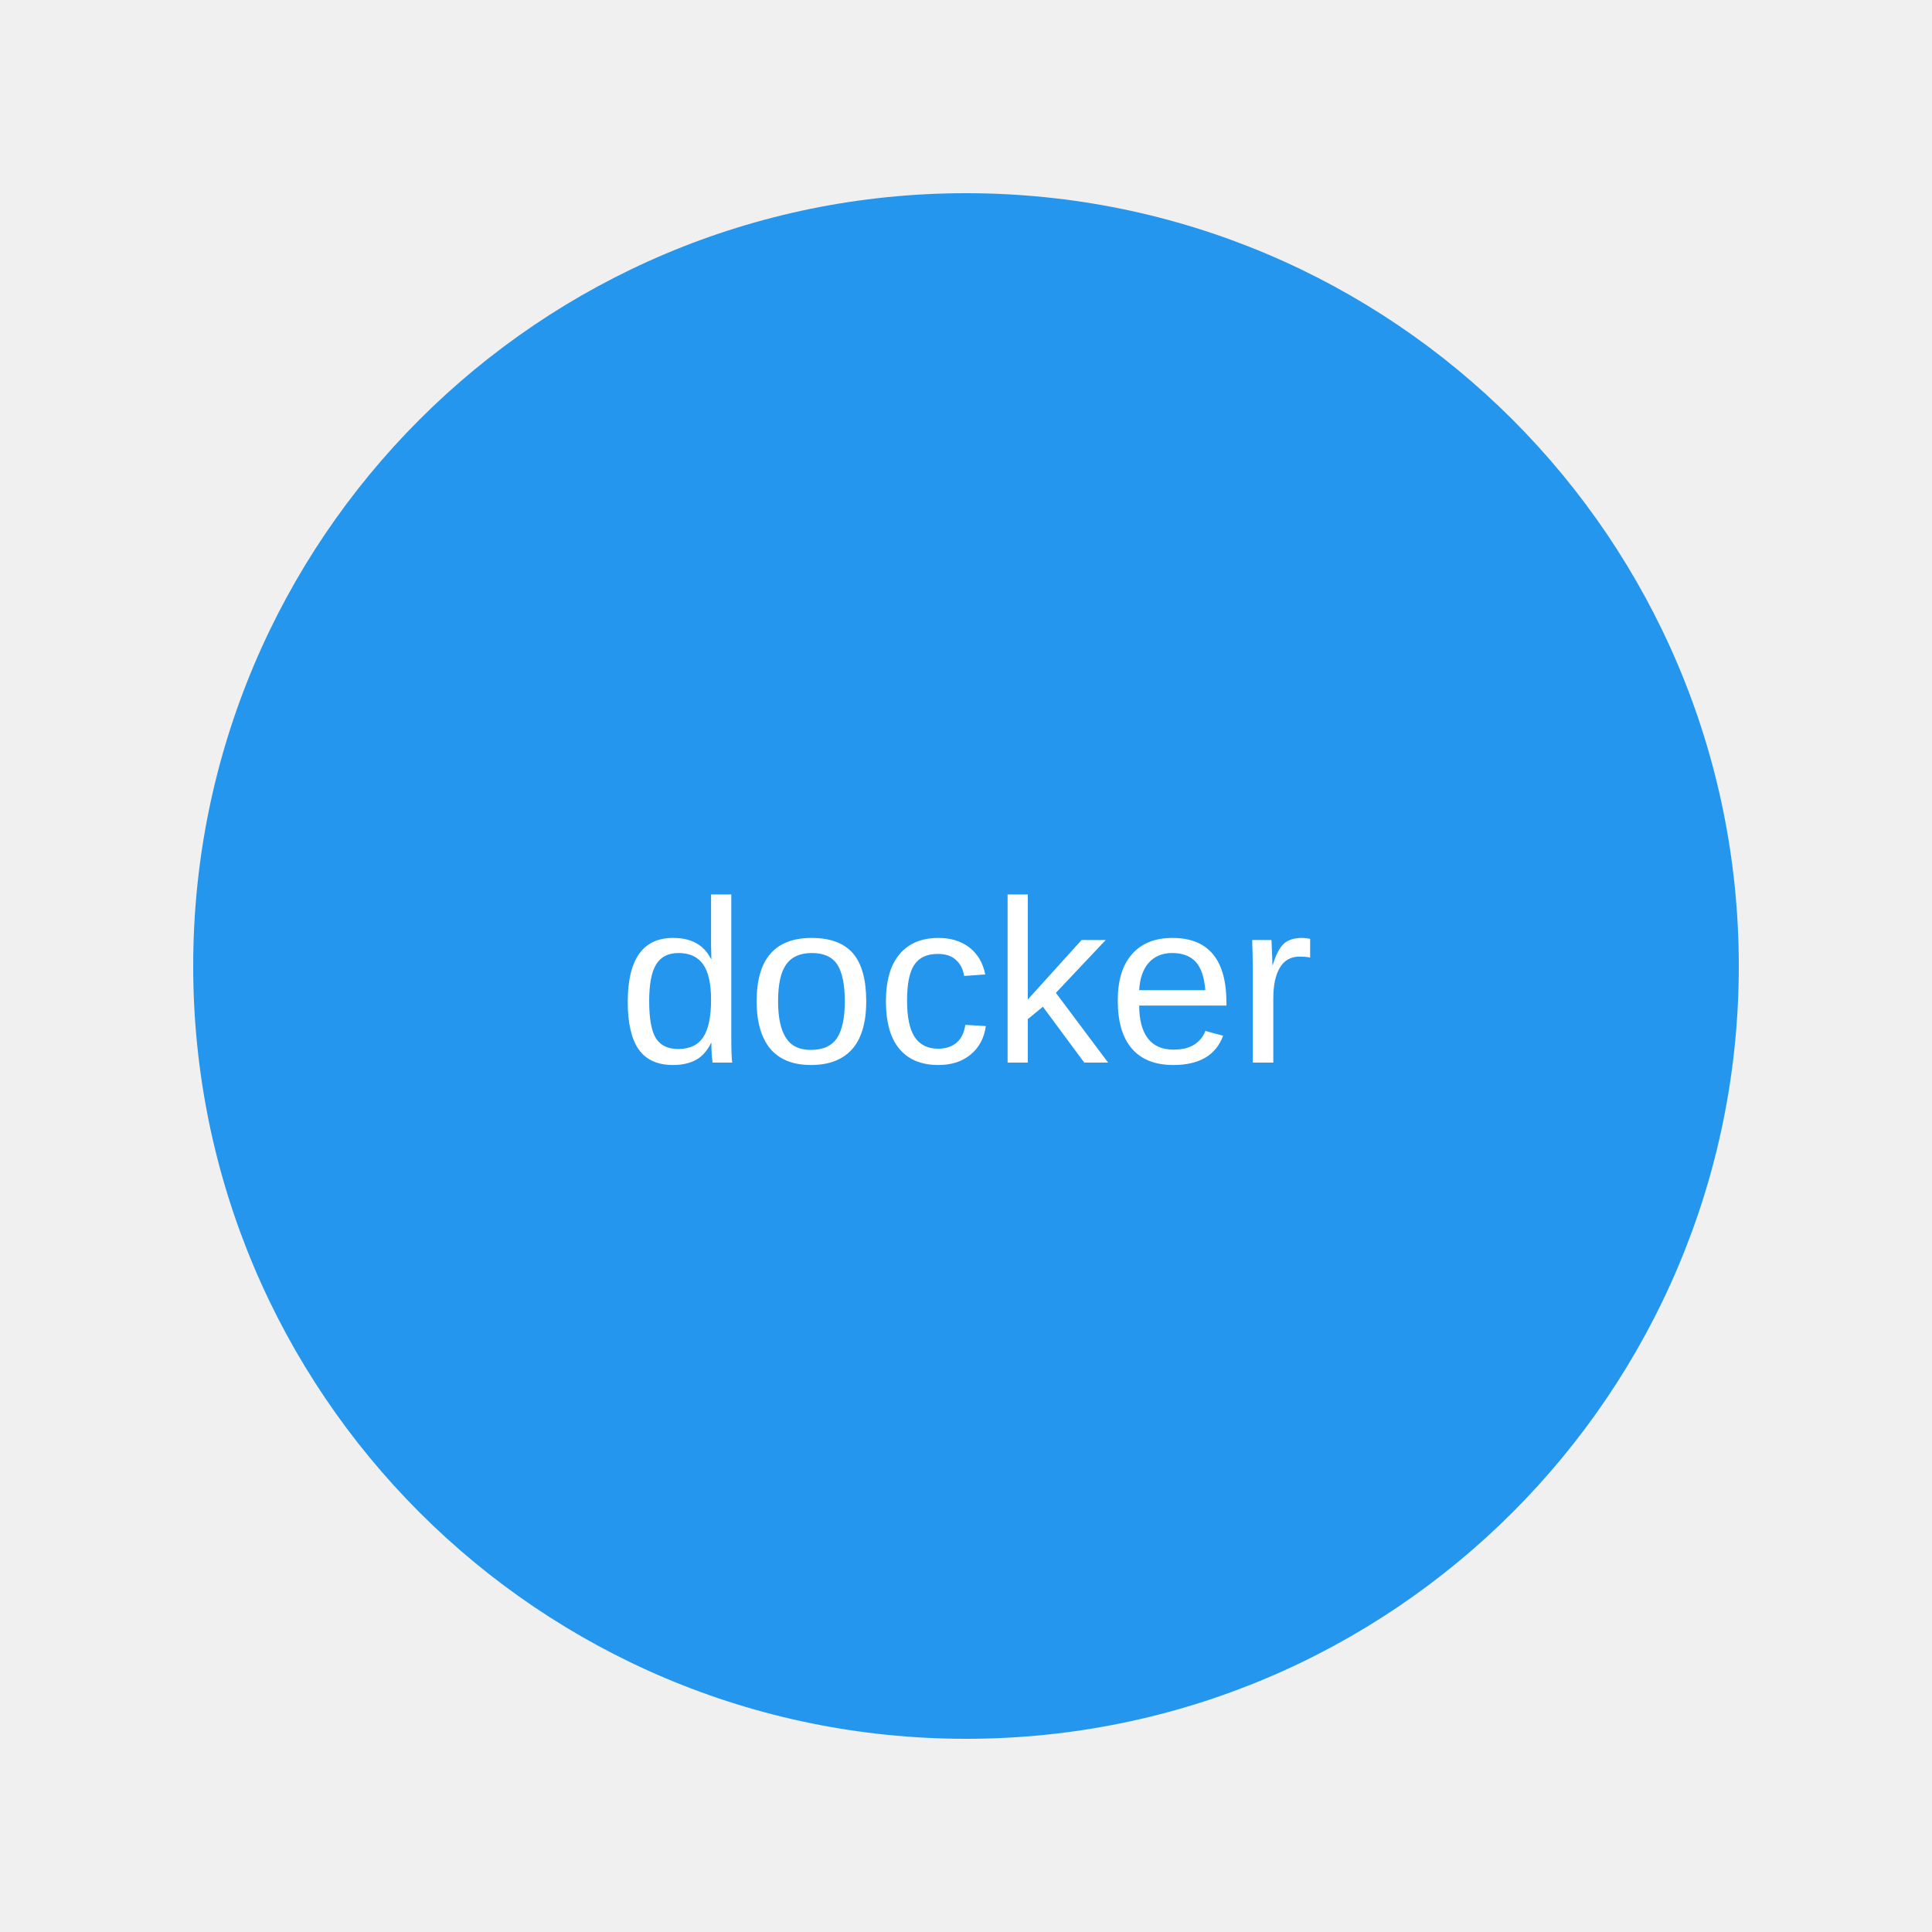
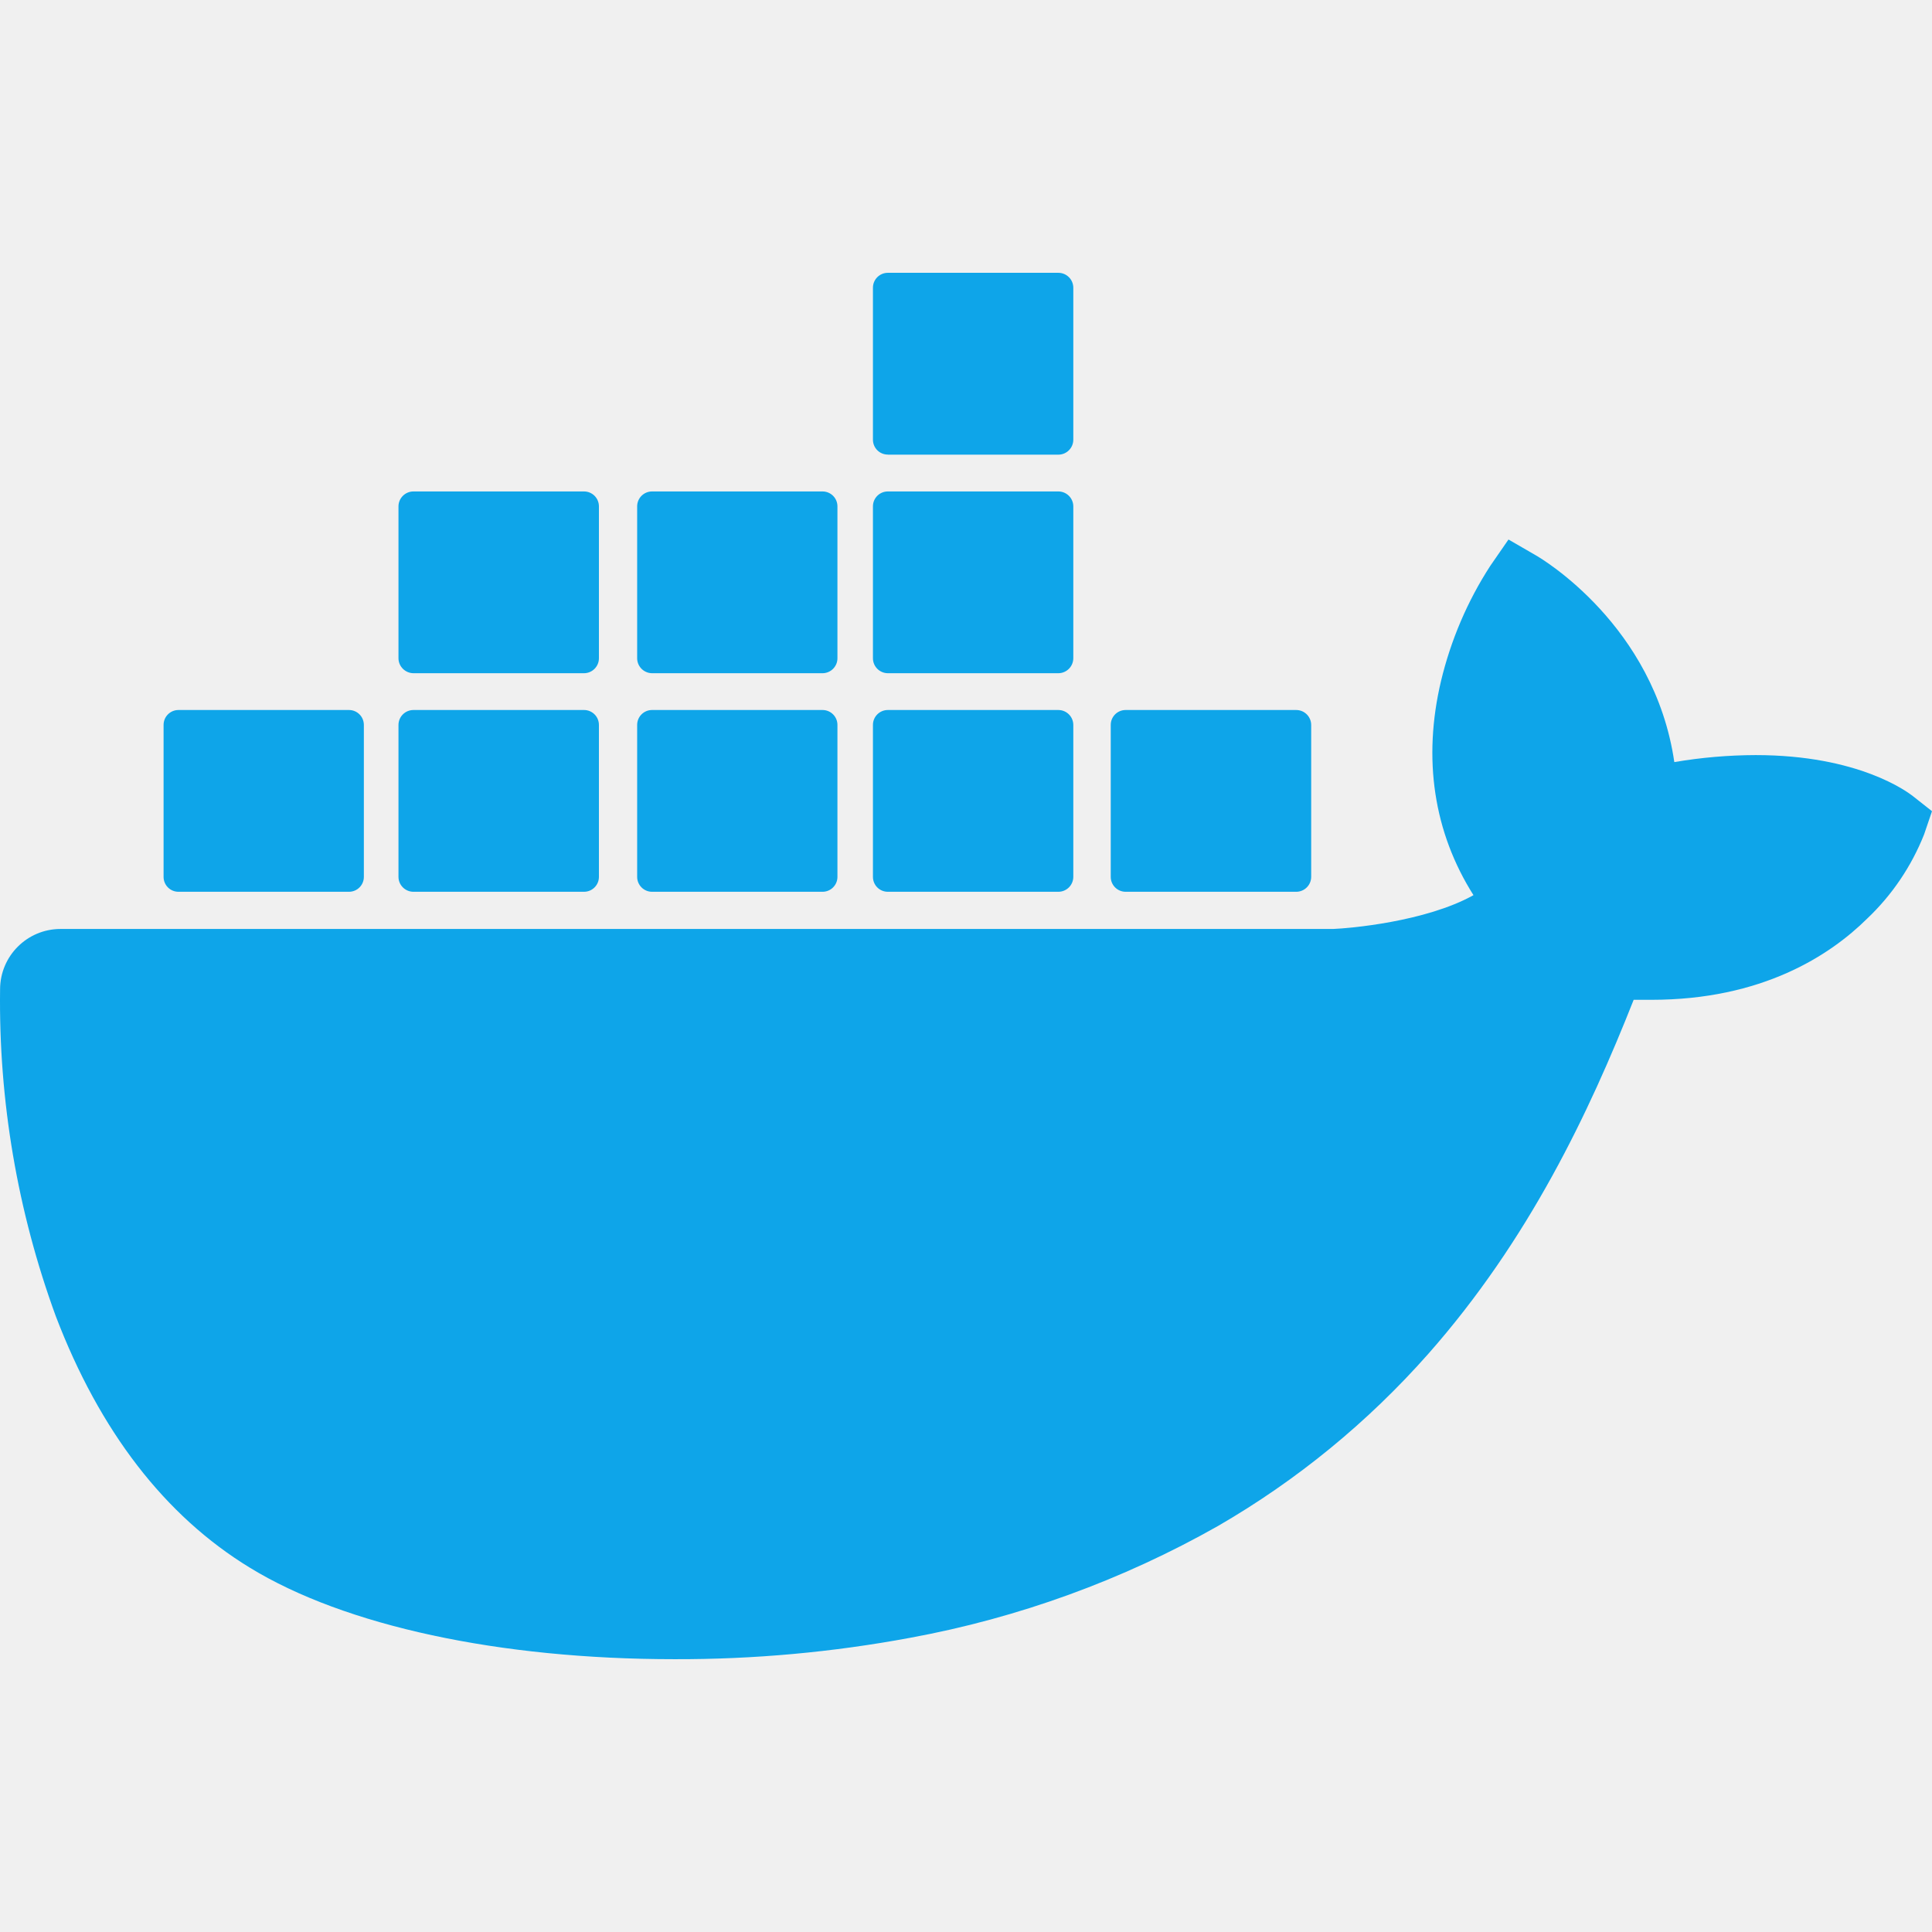
- <svg xmlns="http://www.w3.org/2000/svg" width="100" height="100" version="1.1" viewBox="0 0 100 100">
-   <circle cx="50" cy="50" r="40" fill="#2496ed" />
-   <text x="50" y="55" text-anchor="middle" font-family="Arial" font-size="12" fill="white">docker</text>
+ <svg xmlns="http://www.w3.org/2000/svg" fill="#0ea5e9" role="img" viewBox="0 0 24 24">
+   <path d="M13.983 11.078h2.119a.186.186 0 00.186-.185V9.006a.186.186 0 00-.186-.186h-2.119a.185.185 0 00-.185.185v1.888c0 .102.083.185.185.185m-2.954-5.43h2.118a.186.186 0 00.186-.186V3.574a.186.186 0 00-.186-.185h-2.118a.185.185 0 00-.185.185v1.888c0 .102.082.185.185.185m0 2.716h2.118a.187.187 0 00.186-.186V6.29a.186.186 0 00-.186-.185h-2.118a.185.185 0 00-.185.185v1.887c0 .102.082.185.185.186m-2.93 0h2.12a.186.186 0 00.184-.186V6.29a.185.185 0 00-.185-.185H8.1a.185.185 0 00-.185.185v1.887c0 .102.083.185.185.186m-2.964 0h2.119a.186.186 0 00.185-.186V6.29a.185.185 0 00-.185-.185H5.136a.186.186 0 00-.186.185v1.887c0 .102.084.185.186.186m5.893 2.715h2.118a.186.186 0 00.186-.185V9.006a.186.186 0 00-.186-.186h-2.118a.185.185 0 00-.185.185v1.888c0 .102.082.185.185.185m-2.93 0h2.12a.185.185 0 00.184-.185V9.006a.185.185 0 00-.184-.186h-2.12a.185.185 0 00-.184.185v1.888c0 .102.083.185.185.185m-2.964 0h2.119a.185.185 0 00.185-.185V9.006a.185.185 0 00-.184-.186h-2.12a.186.186 0 00-.186.186v1.887c0 .102.084.185.186.185m-2.92 0h2.12a.185.185 0 00.184-.185V9.006a.185.185 0 00-.184-.186h-2.12a.185.185 0 00-.184.185v1.888c0 .102.082.185.185.185M23.763 9.89c-.065-.051-.672-.51-1.954-.51-.338.001-.676.03-1.01.087-.248-1.7-1.653-2.53-1.716-2.566l-.344-.199-.226.327c-.284.438-.49.922-.612 1.43-.23.97-.09 1.882.403 2.661-.595.332-1.55.413-1.744.42H.751a.751.751 0 00-.75.748 11.376 11.376 0 00.692 4.062c.545 1.428 1.355 2.48 2.41 3.124 1.18.723 3.1 1.137 5.275 1.137.983.003 1.963-.086 2.93-.266a12.248 12.248 0 003.823-1.389c.98-.567 1.86-1.288 2.61-2.136 1.252-1.418 1.998-2.997 2.553-4.4h.221c1.372 0 2.215-.549 2.68-1.009.309-.293.55-.65.707-1.046l.098-.288Z" />
</svg>
